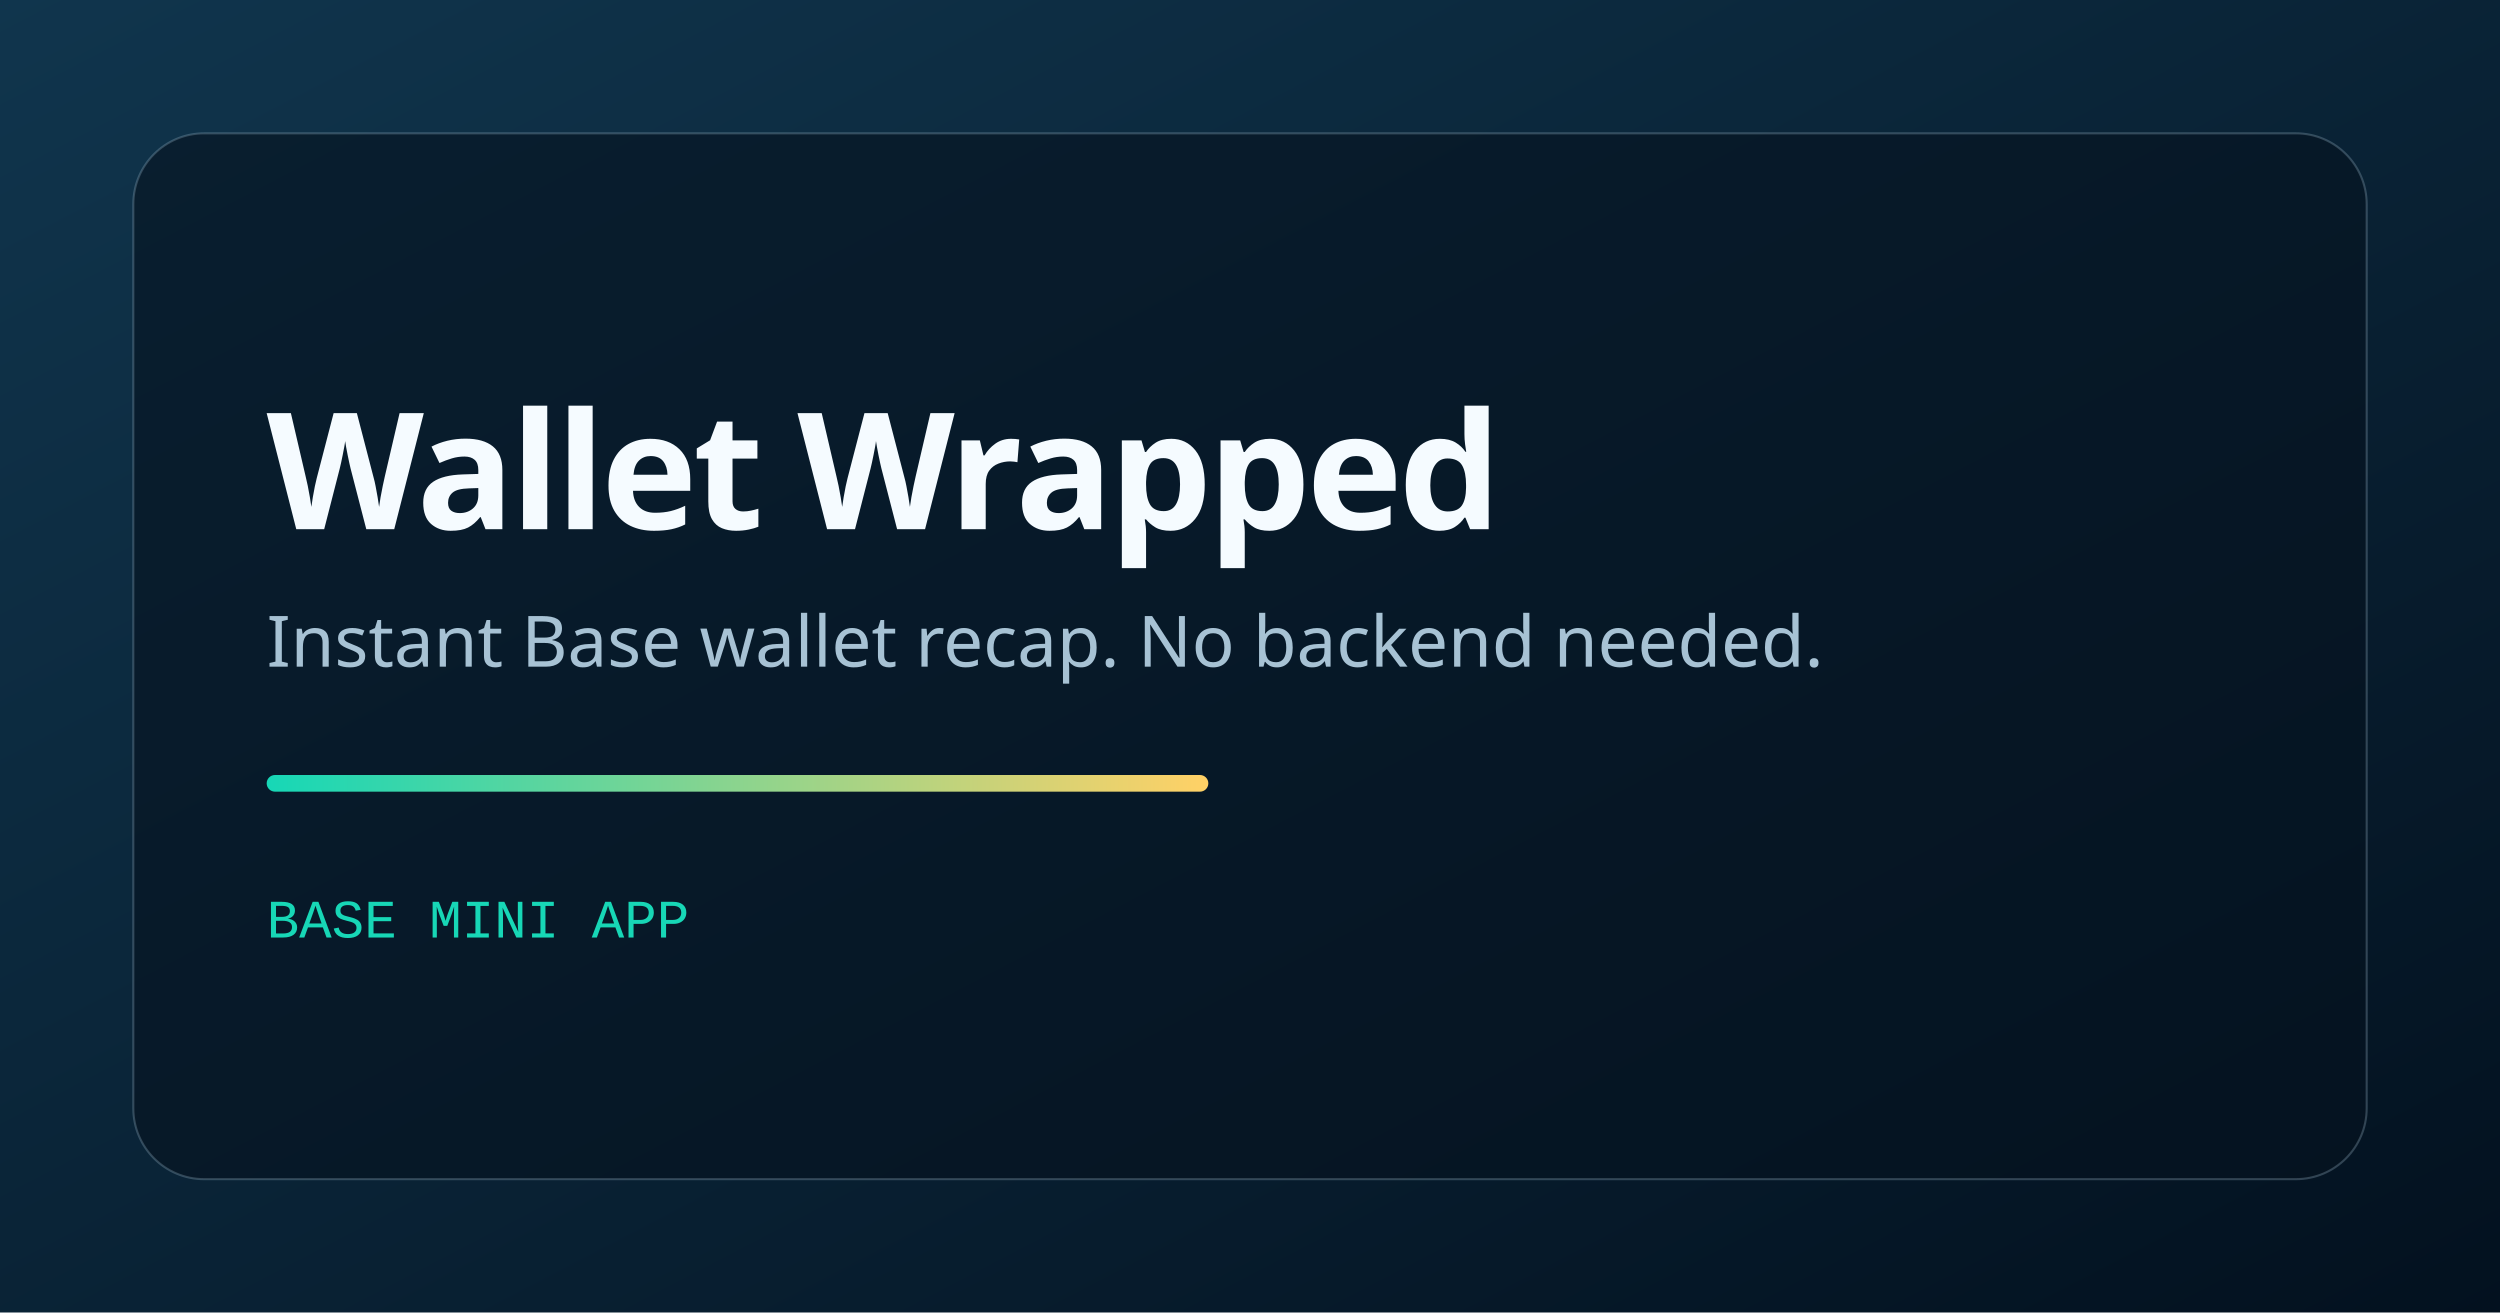
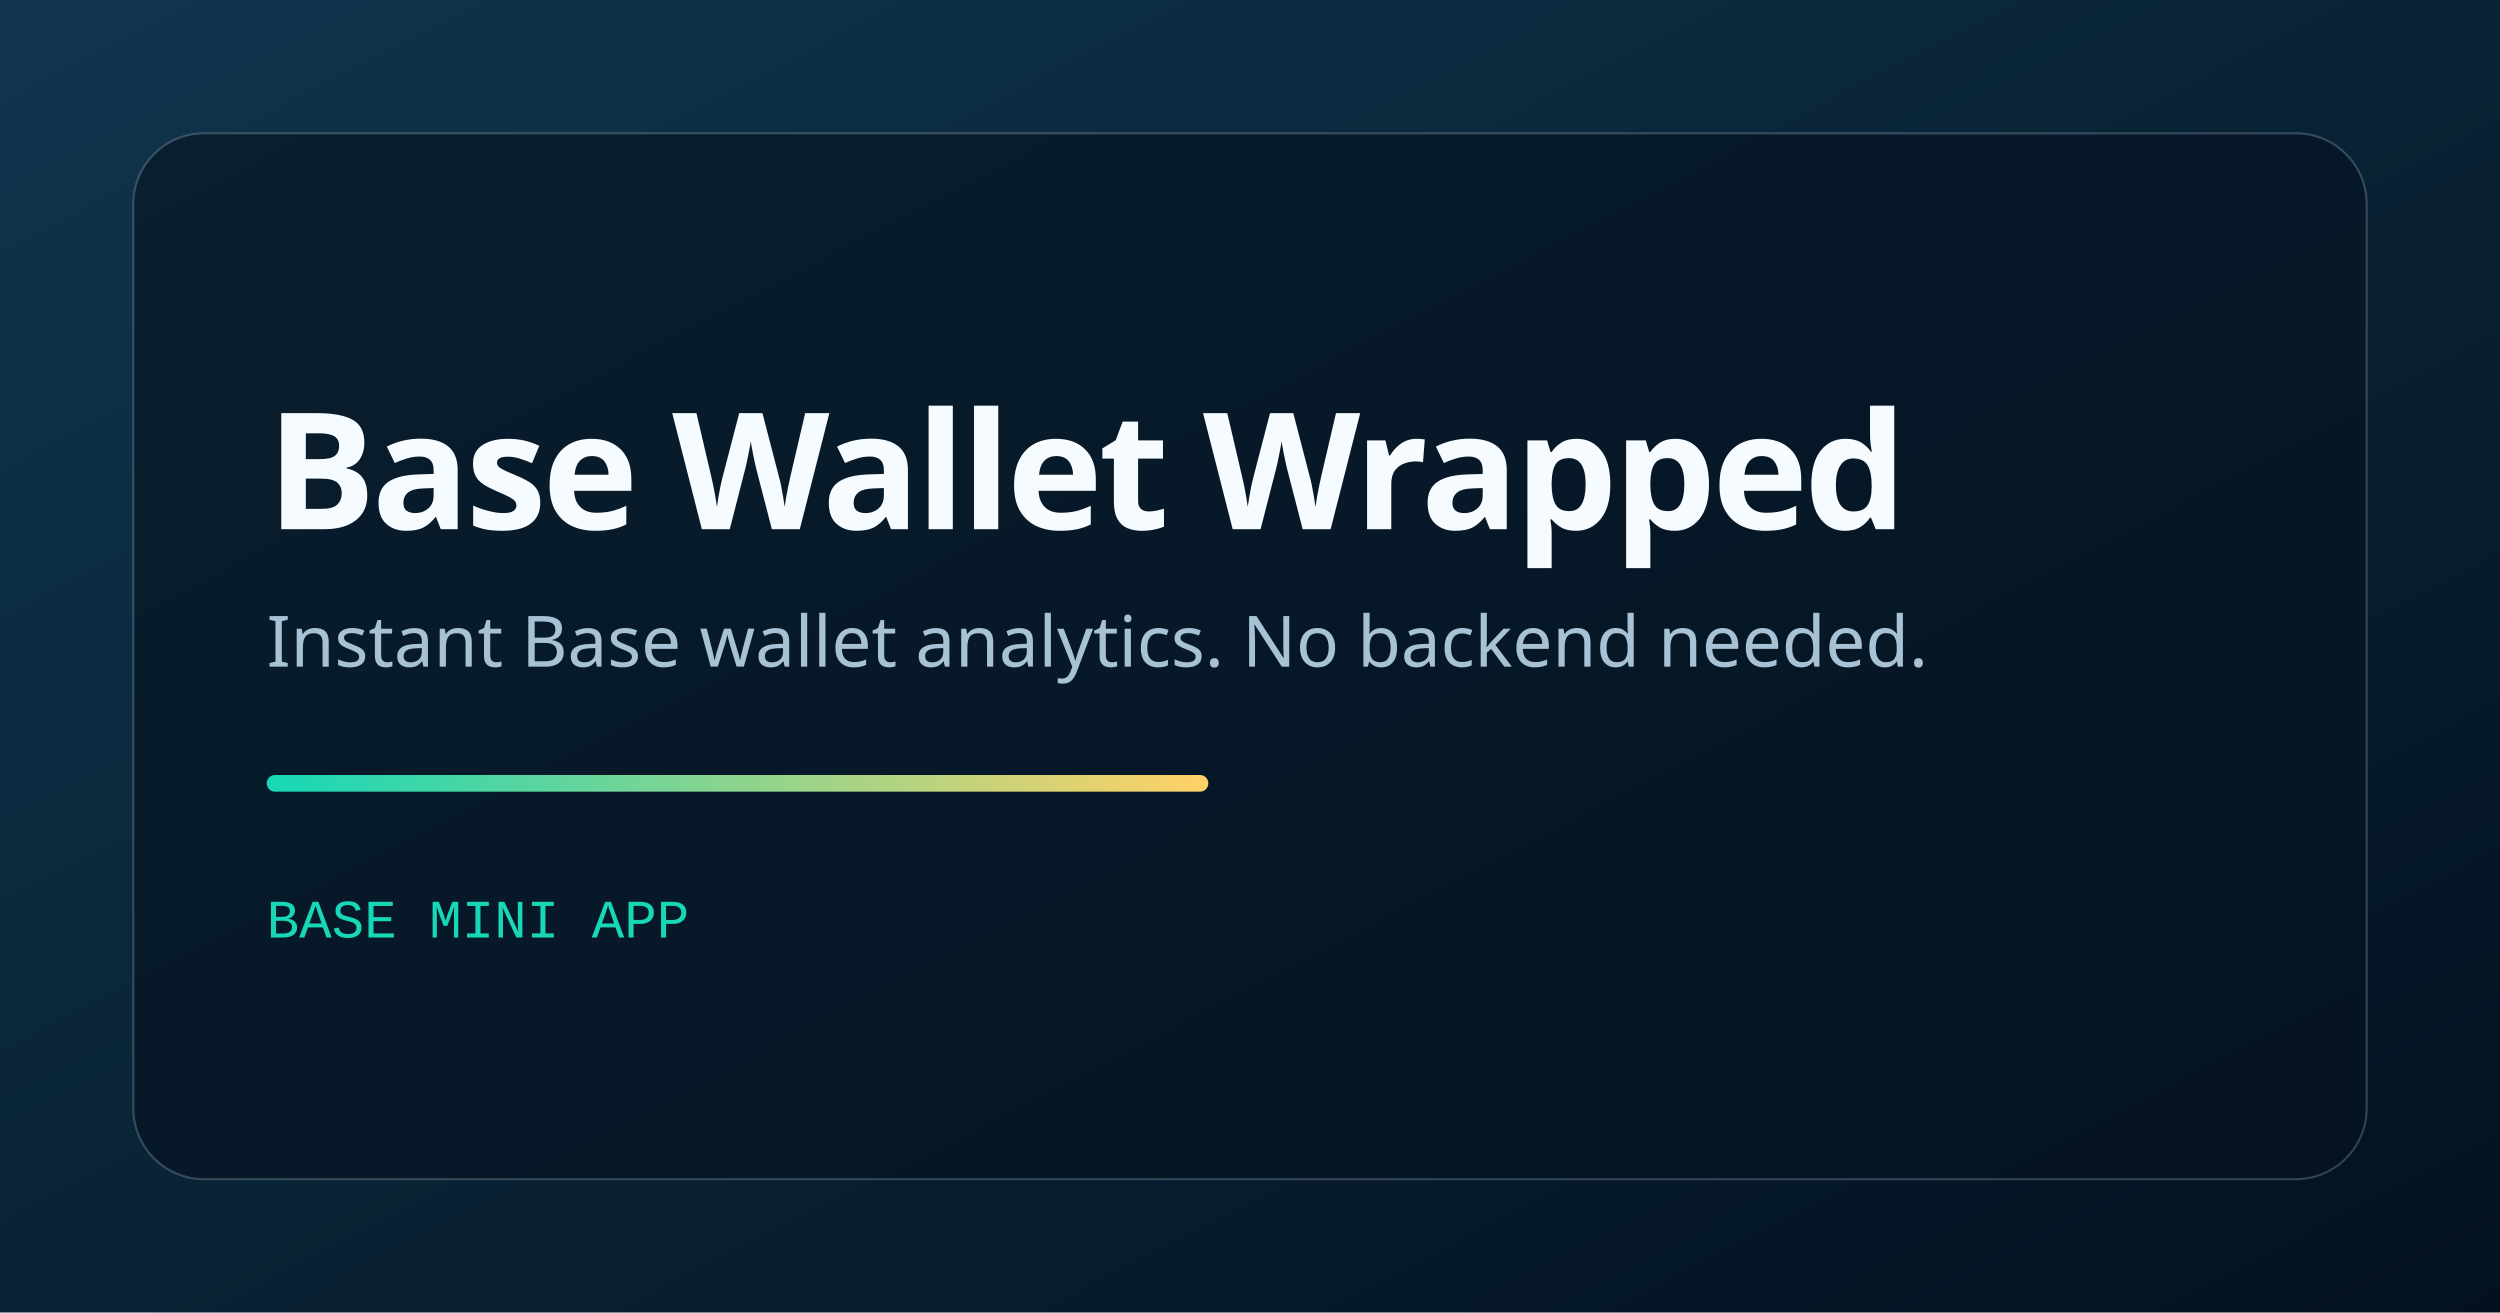
<svg xmlns="http://www.w3.org/2000/svg" width="1200" height="630" viewBox="0 0 1200 630">
  <defs>
    <linearGradient id="main" x1="0" y1="0" x2="1" y2="1">
      <stop offset="0%" stop-color="#10354d" />
      <stop offset="100%" stop-color="#03111f" />
    </linearGradient>
    <linearGradient id="accent" x1="0" y1="0" x2="1" y2="0">
      <stop offset="0%" stop-color="#17d7b6" />
      <stop offset="100%" stop-color="#ffd166" />
    </linearGradient>
  </defs>
  <rect width="1200" height="630" fill="url(#main)" />
  <rect x="64" y="64" width="1072" height="502" rx="34" fill="rgba(5,19,31,0.62)" stroke="rgba(167,194,212,0.28)" />
  <text x="128" y="254" fill="#f5fbff" font-size="78" font-family="'Trebuchet MS', sans-serif" font-weight="700" letter-spacing="-2">
-     Wallet Wrapped
+     Base Wallet Wrapped
  </text>
  <text x="128" y="320" fill="#a7c2d4" font-size="34" font-family="'Trebuchet MS', sans-serif">
-     Instant Base wallet recap. No backend needed.
+     Instant Base wallet analytics. No backend needed.
  </text>
  <rect x="128" y="372" width="452" height="8" rx="4" fill="url(#accent)" />
  <text x="128" y="450" fill="#17d7b6" font-size="26" font-family="'Courier New', monospace">
    BASE MINI APP
  </text>
</svg>
